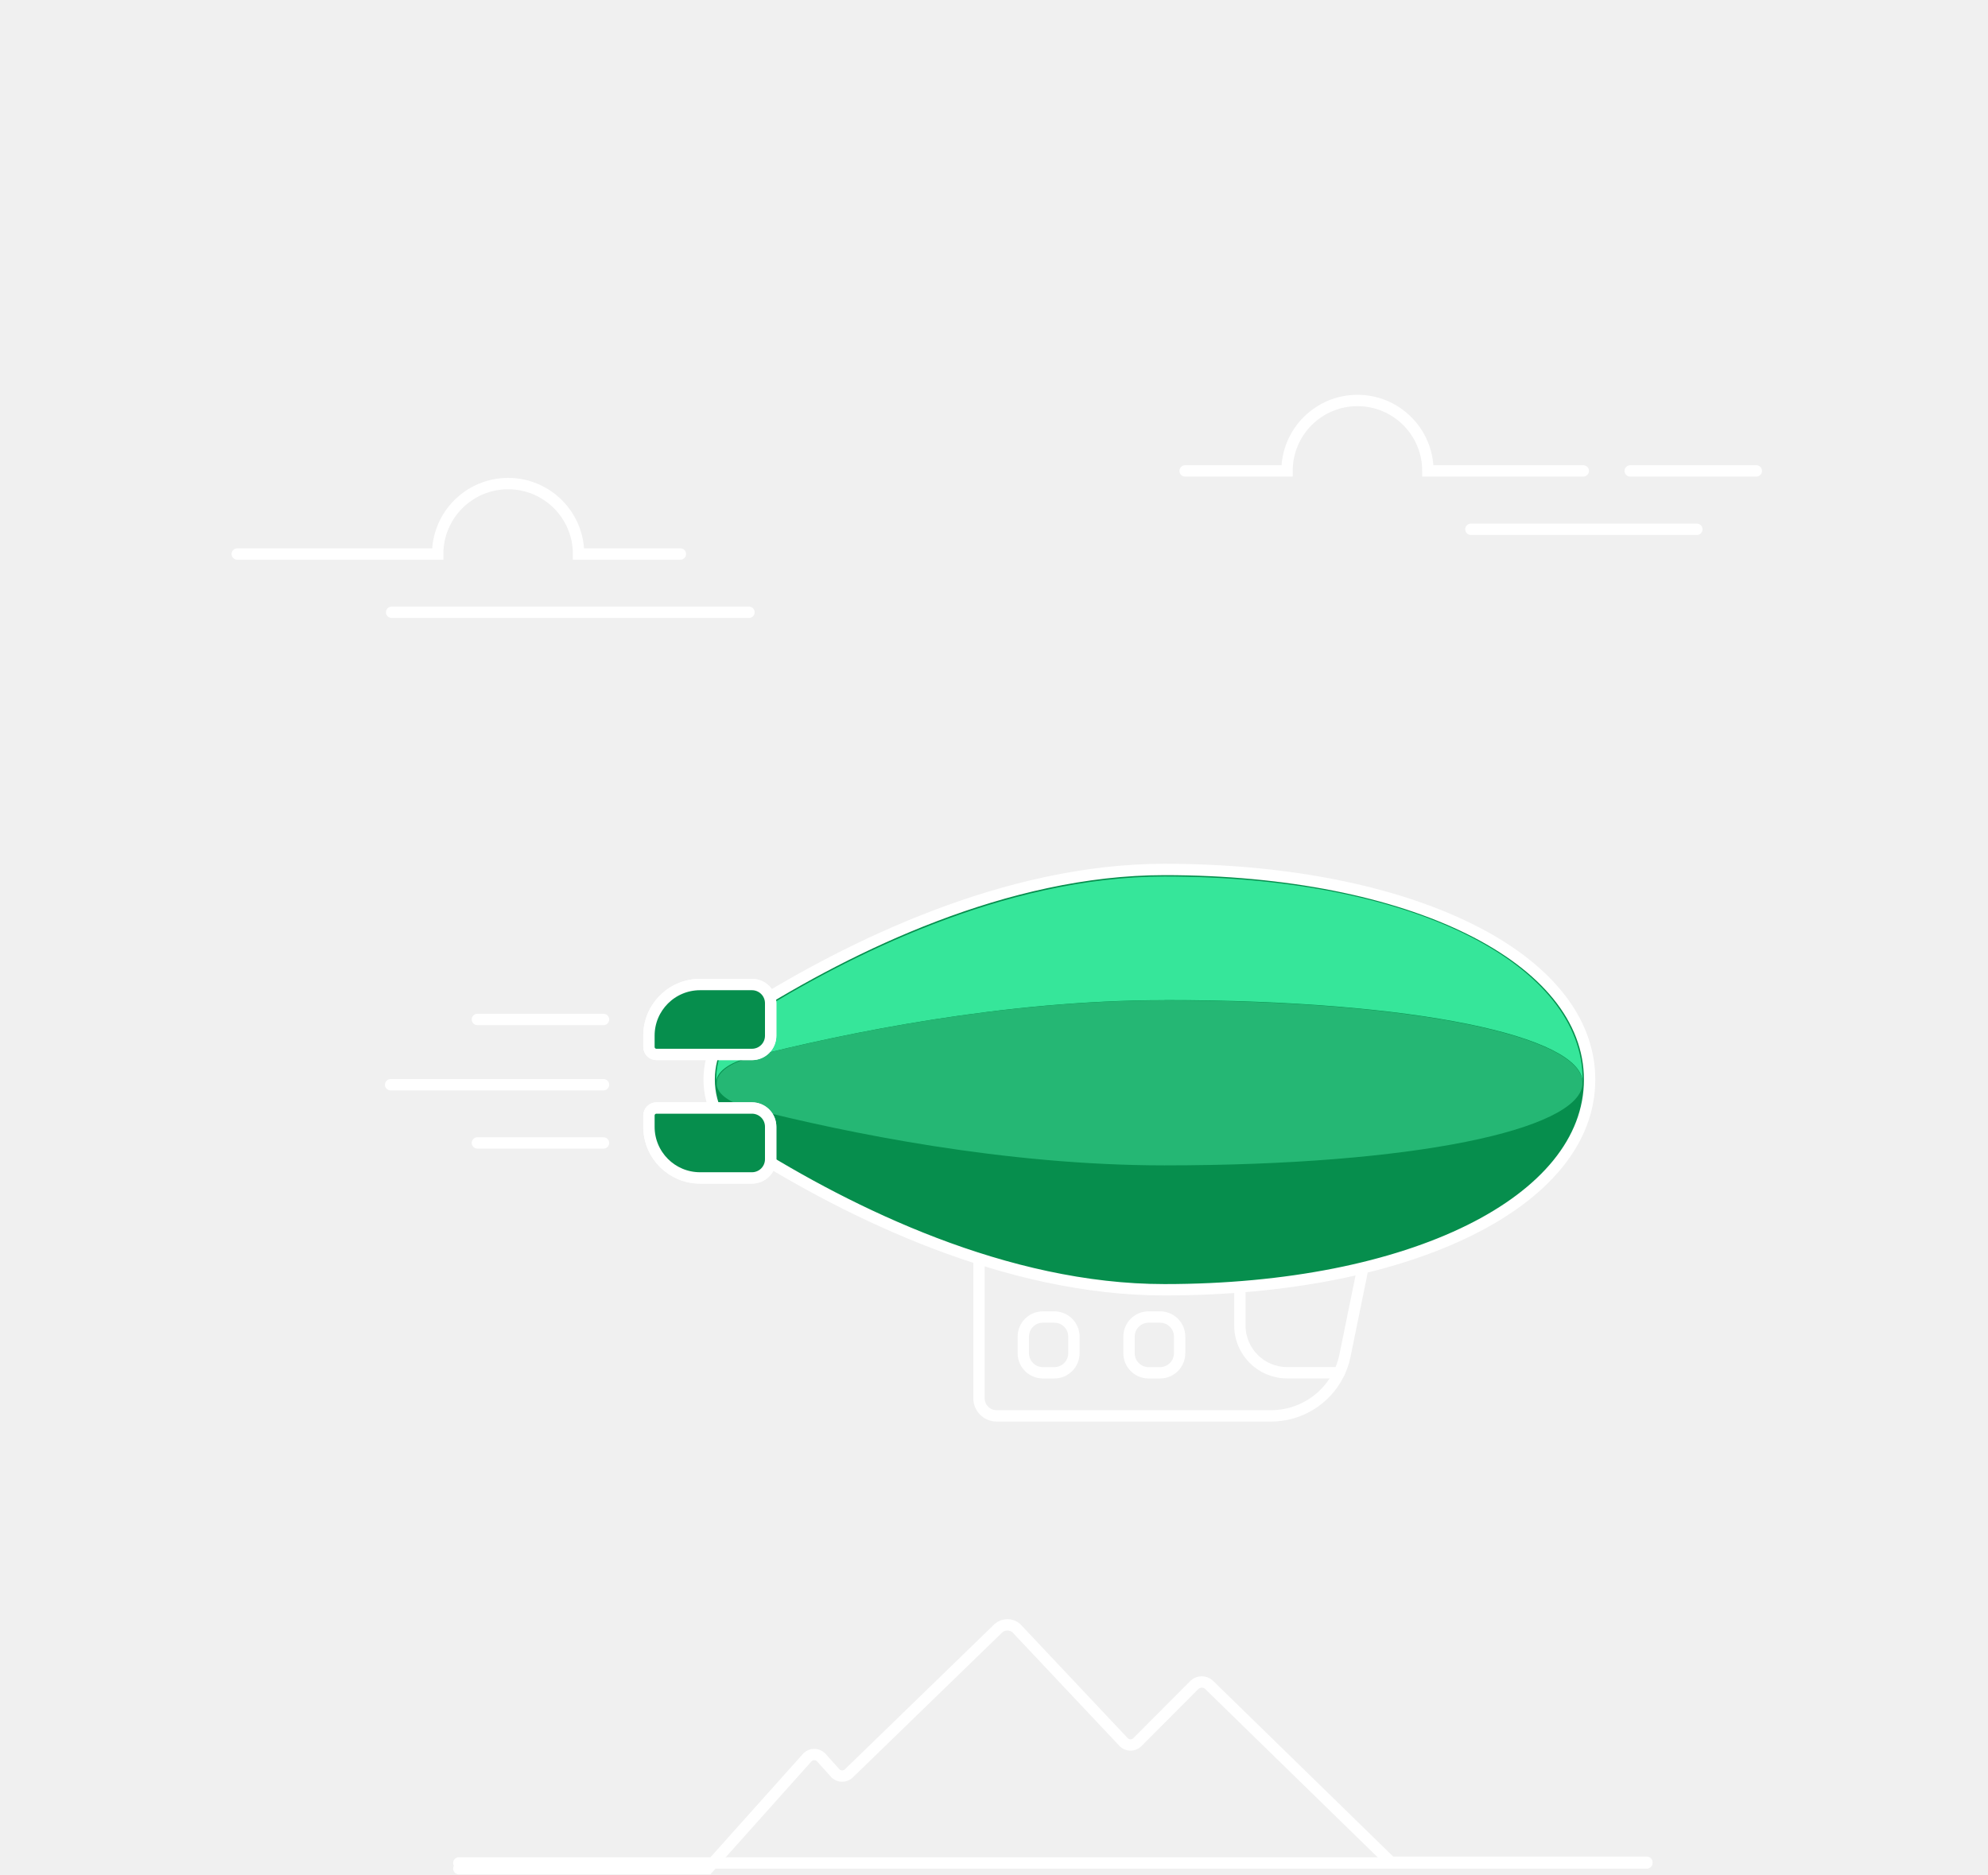
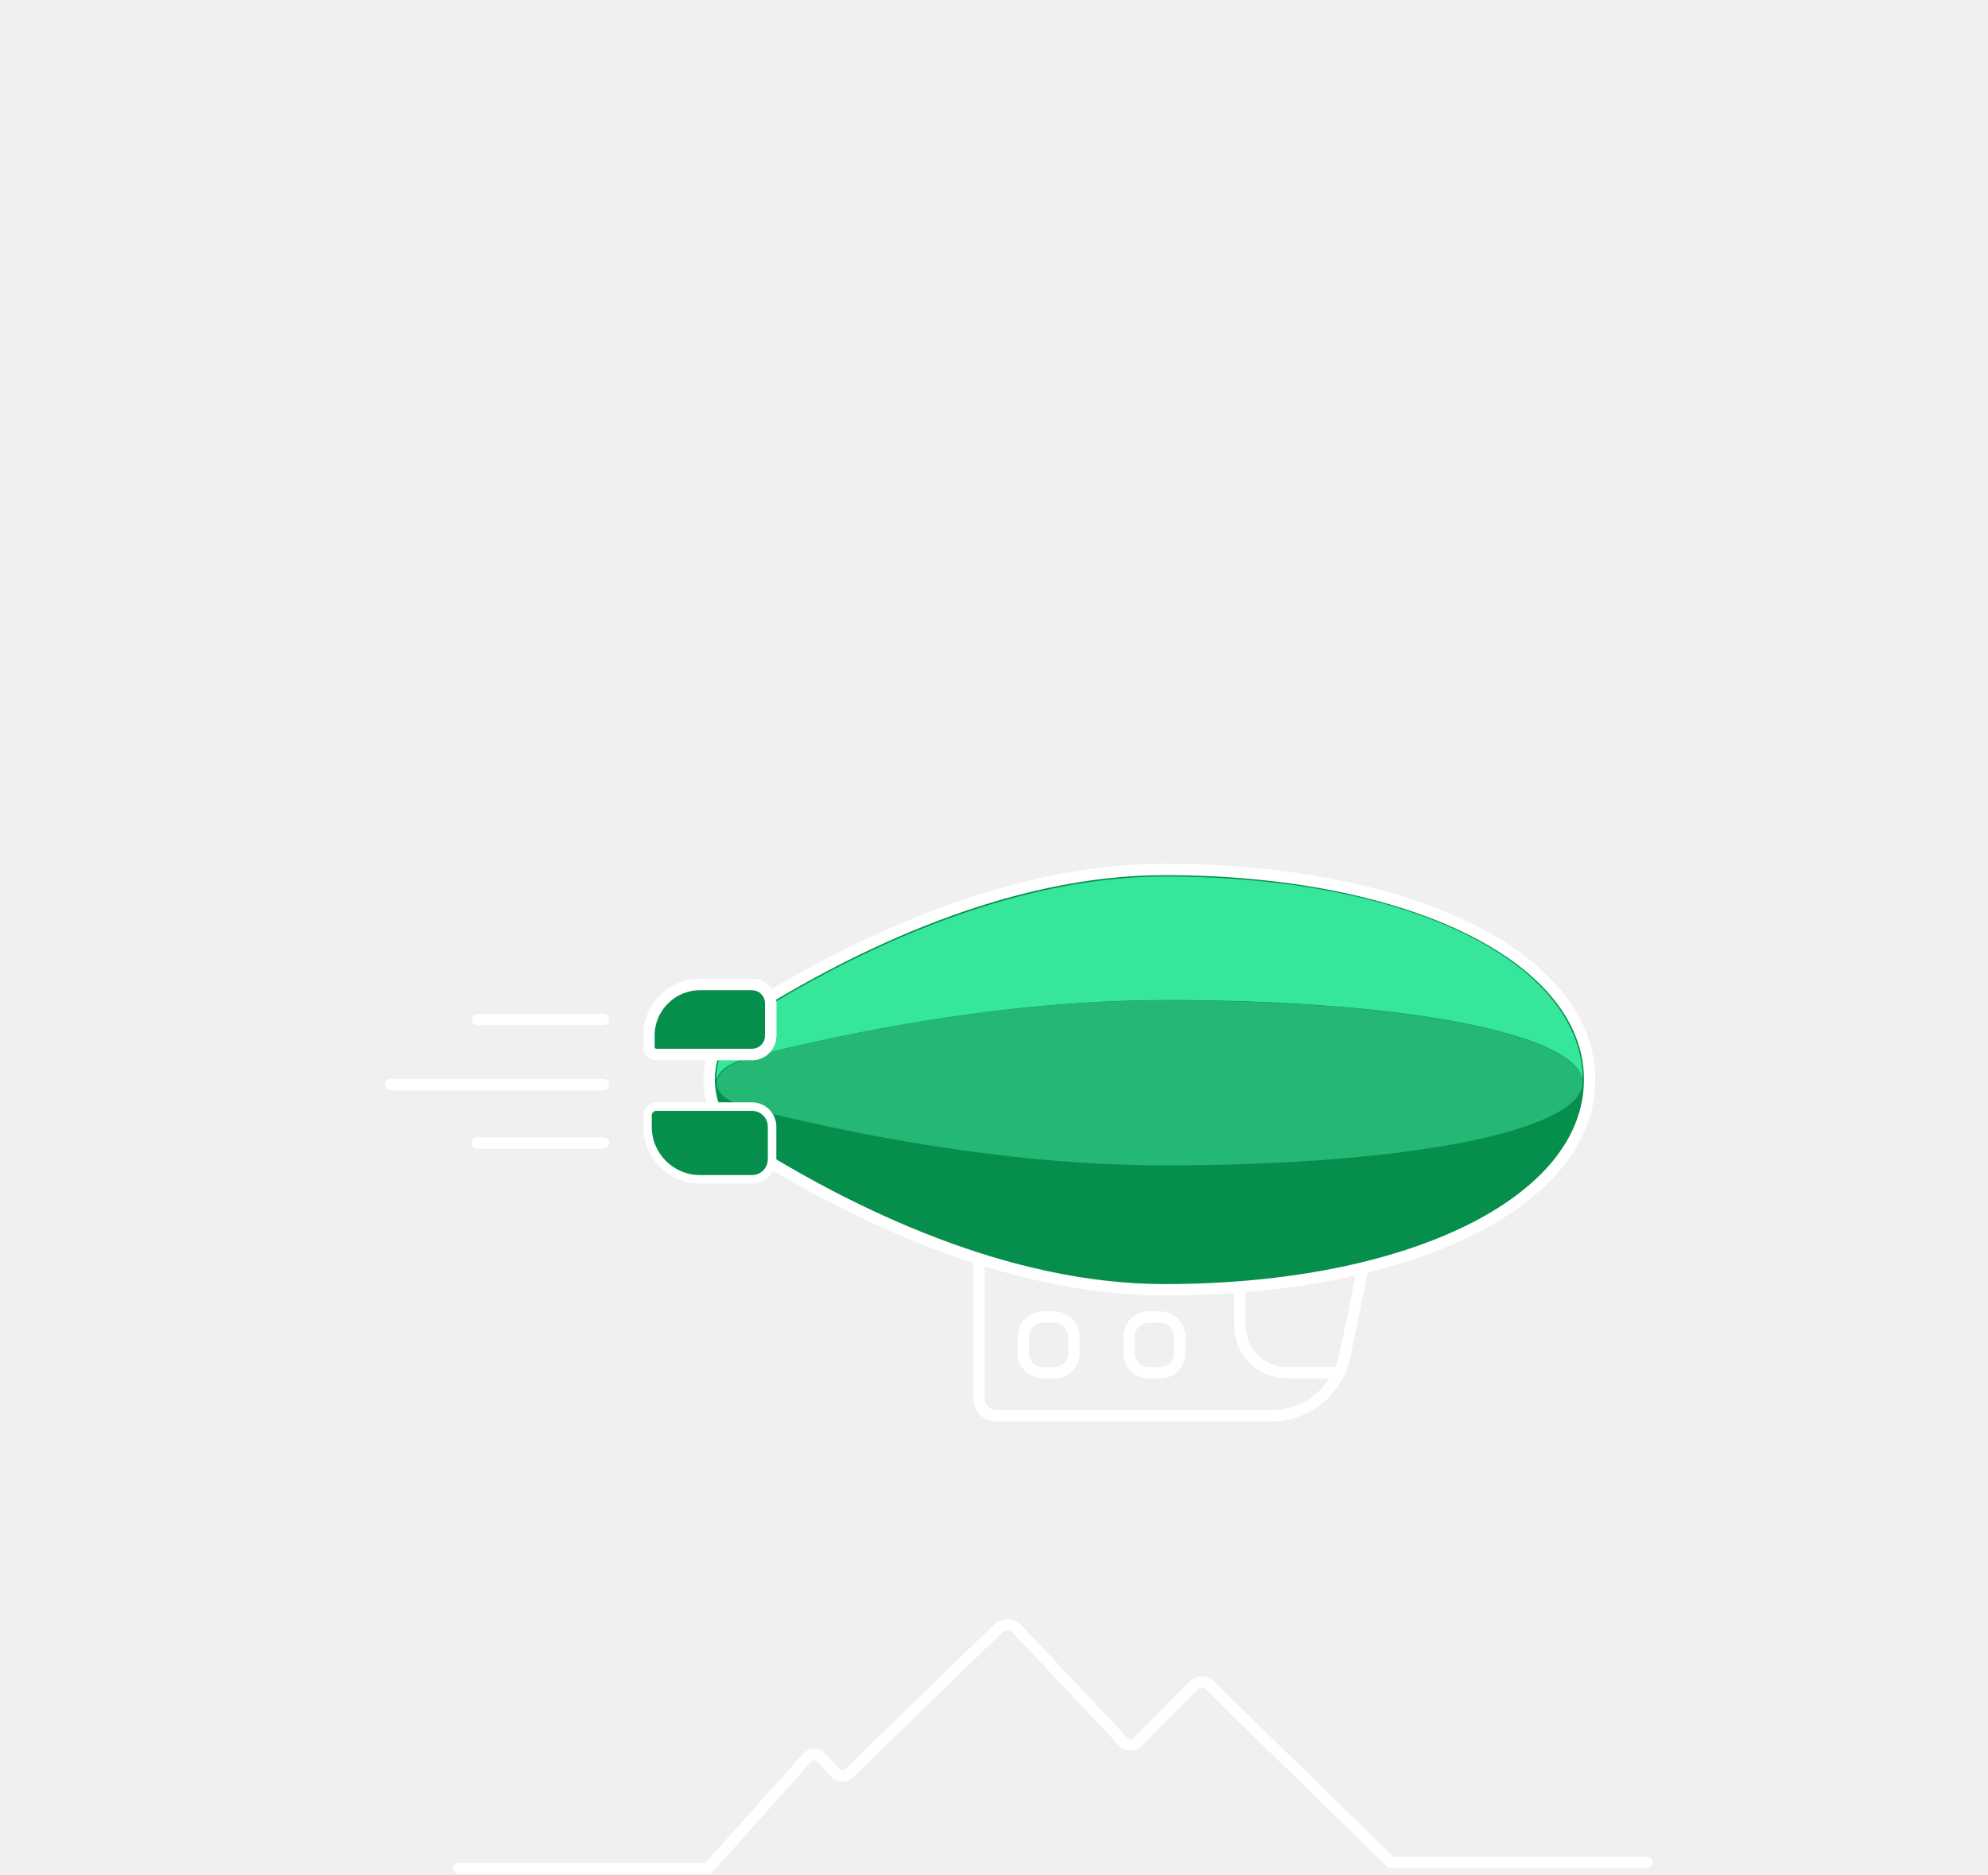
<svg xmlns="http://www.w3.org/2000/svg" viewBox="0 0 350 330">
-   <g>
-     <path d="M175.44,249.28h48.36a13.27,13.27,0,0,0,13-10.65l3.74-18.32H172.36v25.89A3.09,3.09,0,0,0,175.44,249.28Z" fill="none" stroke="#fff" stroke-linecap="round" stroke-linejoin="round" stroke-width="2" />
-     <path d="M235.79,241.69h-9.22a8.31,8.31,0,0,1-8.28-8.31V220.31" fill="none" stroke="#fff" stroke-linecap="round" stroke-miterlimit="10" stroke-width="2" />
-     <path d="M204.25,231.88h-2.05a3.45,3.45,0,0,0-3.43,3.45v2.92a3.45,3.45,0,0,0,3.43,3.45h2.05a3.45,3.45,0,0,0,3.43-3.45v-2.92A3.44,3.44,0,0,0,204.25,231.88Z" fill="none" stroke="#fff" stroke-linecap="round" stroke-linejoin="round" stroke-width="2" />
-     <path d="M185.64,231.88h-2.05a3.45,3.45,0,0,0-3.43,3.45v2.92a3.45,3.45,0,0,0,3.43,3.45h2.05a3.45,3.45,0,0,0,3.43-3.45v-2.92A3.45,3.45,0,0,0,185.64,231.88Z" fill="none" stroke="#fff" stroke-linecap="round" stroke-linejoin="round" stroke-width="2" />
-     <path d="M205,227.08c43.38,0,74.86-15.55,74.86-37s-31.48-37-74.86-37c-27.94,0-55.36,13.53-73.46,24.87a14.3,14.3,0,0,0,0,24.21c18.09,11.33,45.52,24.87,73.46,24.87" fill="#068e4d" />
-     <path d="M205,227.08c43.38,0,74.86-15.55,74.86-37s-31.48-37-74.86-37c-27.94,0-55.36,13.53-73.46,24.87a14.3,14.3,0,0,0,0,24.21C149.63,213.54,177.06,227.08,205,227.08Z" fill="none" stroke="#fff" stroke-width="2" />
-     <path d="M205,176.09c-28.23,0-56.07,5.76-72.81,10-3.95,1-6,2.66-6.08,4.34A12.93,12.93,0,0,1,132.18,179c16.74-10.5,44.58-24.68,72.81-24.68,44.81,0,73.64,16,73.64,35.75,0,0.12,0,.24,0,0.37-0.37-7.95-29.1-14.37-73.63-14.37" fill="#36e69a" />
-     <path d="M132.18,195.12c16.74,4.27,44.58,10,72.81,10,44.14,0,72.75-6.32,73.6-14.18-0.86,19.34-29.45,34.86-73.6,34.86-28.23,0-56.07-14.19-72.81-24.68a12.88,12.88,0,0,1-6-10.18c0.26,1.61,2.26,3.18,6,4.14" fill="#068e4d" />
-     <path d="M132.18,186.12c16.74-4.27,44.58-10,72.81-10,44.53,0,73.26,6.43,73.61,14.38,0,0.17,0,.34,0,0.51-0.85,7.86-29.45,14.17-73.6,14.17-28.23,0-56.07-5.76-72.81-10-3.79-1-5.79-2.53-6-4.13l0-.51c0.13-1.69,2.15-3.36,6.1-4.37" fill="#25b774" />
-     <path d="M123.23,173.34h9.16a3.29,3.29,0,0,1,3.29,3.3v5.71a3.29,3.29,0,0,1-3.29,3.3H115.57a1.32,1.32,0,0,1-1.32-1.32v-2a9,9,0,0,1,9-9" fill="#068e4d" />
-     <path d="M123.23,173.34h9.16a3.29,3.29,0,0,1,3.29,3.3v5.71a3.29,3.29,0,0,1-3.29,3.3H115.57a1.32,1.32,0,0,1-1.32-1.32v-2A9,9,0,0,1,123.23,173.34Z" fill="none" stroke="#fff" stroke-linecap="round" stroke-linejoin="round" stroke-width="2" />
-     <path d="M123.23,207.39h9.16a3.29,3.29,0,0,0,3.29-3.3v-5.71a3.29,3.29,0,0,0-3.29-3.3H115.57a1.32,1.32,0,0,0-1.32,1.32v2a9,9,0,0,0,9,9" fill="#068e4d" />
-     <path d="M123.23,207.39h9.16a3.29,3.29,0,0,0,3.29-3.3v-5.71a3.29,3.29,0,0,0-3.29-3.3H115.57a1.32,1.32,0,0,0-1.32,1.32v2A9,9,0,0,0,123.23,207.39Z" fill="none" stroke="#fff" stroke-linecap="round" stroke-linejoin="round" stroke-width="2" />
-     <path d="M123.23,173.34h9.16a3.29,3.29,0,0,1,3.29,3.3v5.71a3.29,3.29,0,0,1-3.29,3.3H115.57a1.32,1.32,0,0,1-1.32-1.32v-2a9,9,0,0,1,9-9" fill="#068e4d" />
-     <path d="M123.23,173.34h9.16a3.29,3.29,0,0,1,3.29,3.3v5.71a3.29,3.29,0,0,1-3.29,3.3H115.57a1.32,1.32,0,0,1-1.32-1.32v-2A9,9,0,0,1,123.23,173.34Z" fill="none" stroke="#fff" stroke-linecap="round" stroke-linejoin="round" stroke-width="2" />
-     <path d="M123.23,207.39h9.16a3.29,3.29,0,0,0,3.29-3.3v-5.71a3.29,3.29,0,0,0-3.29-3.3H115.57a1.32,1.32,0,0,0-1.32,1.32v2a9,9,0,0,0,9,9" fill="#068e4d" />
-     <path d="M123.23,207.39h9.16a3.29,3.29,0,0,0,3.29-3.3v-5.71a3.29,3.29,0,0,0-3.29-3.3H115.57a1.32,1.32,0,0,0-1.32,1.32v2A9,9,0,0,0,123.23,207.39Z" fill="none" stroke="#fff" stroke-linecap="round" stroke-linejoin="round" stroke-width="2" />
+   <g id="airship">
+     <g id="airship-body" opacity="1">
+       <animate attributeName="opacity" from="1" to="0" dur="0.2s" repeatCount="1" begin="3s" fill="freeze" />
+       <path d="M175.44,249.28h48.36a13.27,13.27,0,0,0,13-10.65l3.74-18.32H172.36v25.89A3.09,3.09,0,0,0,175.44,249.28Z" fill="none" stroke="#fff" stroke-linecap="round" stroke-linejoin="round" stroke-width="2" />
+       <path d="M235.79,241.69h-9.22a8.31,8.31,0,0,1-8.28-8.31V220.31" fill="none" stroke="#fff" stroke-linecap="round" stroke-miterlimit="10" stroke-width="2" />
+       <path d="M185.64,231.88h-2.05a3.45,3.45,0,0,0-3.43,3.45v2.92a3.45,3.45,0,0,0,3.43,3.45h2.05a3.45,3.45,0,0,0,3.43-3.45v-2.92A3.45,3.45,0,0,0,185.64,231.88Z" fill="none" stroke="#fff" stroke-linecap="round" stroke-linejoin="round" stroke-width="2" />
+       <path d="M205,227.08c43.38,0,74.86-15.55,74.86-37s-31.48-37-74.86-37c-27.94,0-55.36,13.53-73.46,24.87a14.3,14.3,0,0,0,0,24.21c18.09,11.33,45.52,24.87,73.46,24.87" fill="#068e4d" />
+       <path d="M205,227.08c43.38,0,74.86-15.55,74.86-37s-31.48-37-74.86-37c-27.94,0-55.36,13.53-73.46,24.87a14.3,14.3,0,0,0,0,24.21C149.63,213.54,177.06,227.08,205,227.08Z" fill="none" stroke="#fff" stroke-width="2" />
+       <path d="M205,176.09c-28.23,0-56.07,5.76-72.81,10-3.95,1-6,2.66-6.08,4.34A12.93,12.93,0,0,1,132.18,179c16.74-10.5,44.58-24.68,72.81-24.68,44.81,0,73.64,16,73.64,35.75,0,0.12,0,.24,0,0.37-0.37-7.95-29.1-14.37-73.63-14.37" fill="#36e69a" />
+       <path d="M132.18,195.12c16.74,4.27,44.58,10,72.81,10,44.14,0,72.75-6.32,73.6-14.18-0.86,19.34-29.45,34.86-73.6,34.86-28.23,0-56.07-14.19-72.81-24.68a12.88,12.88,0,0,1-6-10.18c0.26,1.61,2.26,3.18,6,4.14" fill="#068e4d" />
+       <path d="M132.18,186.12c16.74-4.27,44.58-10,72.81-10,44.53,0,73.26,6.43,73.61,14.38,0,0.17,0,.34,0,0.51-0.85,7.86-29.45,14.17-73.6,14.17-28.23,0-56.07-5.76-72.81-10-3.79-1-5.79-2.53-6-4.13l0-.51c0.13-1.69,2.15-3.36,6.1-4.37" fill="#25b774" />
+       <path d="M123.23,173.34h9.16a3.29,3.29,0,0,1,3.29,3.3v5.71a3.29,3.29,0,0,1-3.29,3.3H115.57a1.32,1.32,0,0,1-1.32-1.32v-2a9,9,0,0,1,9-9" fill="#068e4d" />
+       <path d="M123.23,173.34h9.16a3.29,3.29,0,0,1,3.29,3.3v5.71a3.29,3.29,0,0,1-3.29,3.3H115.57a1.32,1.32,0,0,1-1.32-1.32v-2A9,9,0,0,1,123.23,173.34Z" fill="none" stroke="#fff" stroke-linecap="round" stroke-linejoin="round" stroke-width="2" />
+       <path d="M123.23,207.39h9.16a3.29,3.29,0,0,0,3.29-3.3v-5.71a3.29,3.29,0,0,0-3.29-3.3H115.57a1.32,1.32,0,0,0-1.32,1.32v2a9,9,0,0,0,9,9" fill="#068e4d" />
+       <path d="M123.23,207.39h9.16a3.29,3.29,0,0,0,3.29-3.3v-5.71a3.29,3.29,0,0,0-3.29-3.3H115.57a1.32,1.32,0,0,0-1.32,1.32v2A9,9,0,0,0,123.23,207.39Z" fill="none" stroke="#fff" stroke-linecap="round" stroke-linejoin="round" stroke-width="2" />
+       <path d="M123.23,173.34h9.16a3.29,3.29,0,0,1,3.29,3.3v5.71a3.29,3.29,0,0,1-3.29,3.3H115.57a1.32,1.32,0,0,1-1.32-1.32v-2a9,9,0,0,1,9-9" fill="#068e4d" />
+       <path d="M123.23,173.34h9.16a3.29,3.29,0,0,1,3.29,3.3v5.71a3.29,3.29,0,0,1-3.29,3.3H115.57a1.32,1.32,0,0,1-1.32-1.32v-2A9,9,0,0,1,123.23,173.34Z" fill="none" stroke="#fff" stroke-linecap="round" stroke-linejoin="round" stroke-width="2" />
+       <path d="M123.23,207.39h9.16a3.29,3.29,0,0,0,3.29-3.3v-5.71a3.29,3.29,0,0,0-3.29-3.3H115.57a1.32,1.32,0,0,0-1.32,1.32v2a9,9,0,0,0,9,9" fill="#068e4d" />
+       <path d="M123.23,207.39h9.16a3.29,3.29,0,0,0,3.29-3.3v-5.71a3.29,3.29,0,0,0-3.29-3.3H115.57a1.32,1.32,0,0,0-1.32,1.32v2A9,9,0,0,0,123.23,207.39Z" fill="none" stroke="#fff" stroke-linecap="round" stroke-linejoin="round" stroke-width="" />
+     </g>
+     <path id="window" d="M204.25,231.88h-2.05a3.45,3.45,0,0,0-3.43,3.45v2.92a3.45,3.45,0,0,0,3.43,3.45h2.05a3.45,3.45,0,0,0,3.43-3.45v-2.92A3.44,3.44,0,0,0,204.25,231.88Z" fill="none" stroke="#fff" stroke-linecap="round" stroke-linejoin="round" stroke-width="2">
+       <animate attributeName="d" from="M204.25,231.88h-2.05a3.45,3.45,0,0,0-3.43,3.45v2.92a3.45,3.45,0,0,0,3.43,3.45h2.05a3.45,3.45,0,0,0,3.43-3.45v-2.92A3.44,3.44,0,0,0,204.25,231.88Z" to="M275,225.43H257.87a17.6,17.6,0,0,1-17.52-17.58V170a17.6,17.6,0,0,1,17.52-17.58H275A17.6,17.6,0,0,1,292.51,170v37.83A17.61,17.61,0,0,1,275,225.43Z" dur="0.25s" begin="3s" repeatCount="1" fill="freeze" />
+       <animate attributeName="stroke-width" values="2; 4" keyTimes="0; 1" dur="0.25s" repeatCount="1" fill="freeze" begin="3s" />
+     </path>
+     <g id="window-clouds" transform="translate(290 170) scale(0.6, 0.6)" opacity="0">
+       <animateTransform attributeName="transform" type="scale" from="0.6, 0.6" to="0.6, 0.6" dur="2s" repeatCount="1" begin="3.25s" fill="freeze" />
+       <animateTransform attributeName="transform" type="translateX" from="250" to="1" dur="2s" repeatCount="1" begin="3.25s" fill="freeze" />
+       <animate attributeName="opacity" from="0" to="1" dur="2s" begin="3.25s" repeatCount="1" />
+       <line x1="28.18" y1="38.34" x2="91.09" y2="38.34" fill="none" stroke="#fff" stroke-linecap="round" stroke-miterlimit="10" stroke-width="4" />
+       <path d="M41.77,97.54H77.06a12.4,12.4,0,1,1,24.8,0h17.93" transform="translate(-40.77 -69.46)" fill="none" stroke="#fff" stroke-linecap="round" stroke-miterlimit="10" stroke-width="4" />
+       <line x1="218.19" y1="23.72" x2="257.97" y2="23.72" fill="none" stroke="#fff" stroke-linecap="round" stroke-miterlimit="10" stroke-width="4" />
+       <path d="M278.75,82.91H251.39a12.4,12.4,0,1,0-24.8,0H208.65" transform="translate(-40.77 -69.46)" fill="none" stroke="#fff" stroke-linecap="round" stroke-miterlimit="10" stroke-width="4" />
+       <line x1="246.24" y1="13.45" x2="268.43" y2="13.45" fill="none" stroke="#fff" stroke-linecap="round" stroke-miterlimit="10" stroke-width="4" />
+     </g>
  </g>
-   <line x1="68.95" y1="107.8" x2="131.86" y2="107.8" fill="none" stroke="#fff" stroke-linecap="round" stroke-miterlimit="10" stroke-width="2" />
-   <g>
+   <line id="cloud1" x1="68.95" y1="107.8" x2="131.86" y2="107.8" fill="none" stroke="#fff" stroke-linecap="round" stroke-miterlimit="10" stroke-width="2" opacity="0">
+     <animateTransform attributeName="transform" type="translateX" from="200" to="1" dur="2s" repeatCount="1" />
+     <animate attributeName="opacity" values="0; 1; 1; 0" keyTimes="0; 0.1; 0.9; 1" dur="2s" repeatCount="1" />
+   </line>
+   <g id="cloud2" opacity="0">
+     <animateTransform attributeName="transform" type="translateX" from="250" to="1" dur="2s" repeatCount="1" />
+     <animate attributeName="opacity" values="0; 1; 1; 0" keyTimes="0; 0.1; 0.9; 1" dur="2s" repeatCount="1" />
    <path d="M41.77,97.54H77.06a12.4,12.4,0,1,1,24.8,0h17.93" fill="none" stroke="#fff" stroke-linecap="round" stroke-miterlimit="10" stroke-width="2" />
  </g>
-   <line x1="258.96" y1="93.19" x2="298.74" y2="93.19" fill="none" stroke="#fff" stroke-linecap="round" stroke-miterlimit="10" stroke-width="2" />
-   <g>
+   <line id="cloud3" x1="258.96" y1="93.19" x2="298.74" y2="93.19" fill="none" stroke="#fff" stroke-linecap="round" stroke-miterlimit="10" stroke-width="2" opacity="0">
+     <animateTransform attributeName="transform" type="translateX" from="1" to="-110" dur="1.5s" repeatCount="1" begin="1.5s" />
+     <animate attributeName="opacity" values="0; 1; 1; 0" keyTimes="0; 0.1; 0.9; 1" dur="1.5s" repeatCount="1" begin="1.5s" />
+   </line>
+   <g id="cloud4" opacity="0">
    <path d="M278.75,82.91H251.39a12.4,12.4,0,1,0-24.8,0H208.65" fill="none" stroke="#fff" stroke-linecap="round" stroke-miterlimit="10" stroke-width="2" />
    <line x1="287.01" y1="82.91" x2="309.21" y2="82.91" fill="none" stroke="#fff" stroke-linecap="round" stroke-miterlimit="10" stroke-width="2" />
+     <animateTransform attributeName="transform" type="translateX" from="1" to="-120" dur="1.5s" repeatCount="1" begin="1.5s" />
+     <animate attributeName="opacity" values="0; 1; 1; 0" keyTimes="0; 0.1; 0.9; 1" dur="1.5s" repeatCount="1" begin="1.5s" />
  </g>
-   <line x1="106.25" y1="179.49" x2="84.05" y2="179.49" fill="none" stroke="#fff" stroke-linecap="round" stroke-miterlimit="10" stroke-width="2" />
-   <line x1="106.25" y1="201.23" x2="84.05" y2="201.23" fill="none" stroke="#fff" stroke-linecap="round" stroke-miterlimit="10" stroke-width="2" />
-   <line x1="106.25" y1="190.98" x2="68.77" y2="190.98" fill="none" stroke="#fff" stroke-linecap="round" stroke-miterlimit="10" stroke-width="2" />
-   <g>
-     <path d="M289.94,327.88H244.88L212.8,296.58a1.89,1.89,0,0,0-2.44,0l-10.2,10.23a1.72,1.72,0,0,1-2.25,0l-19-20.17a2.4,2.4,0,0,0-3.1,0l-26.42,25.64a1.71,1.71,0,0,1-2.25,0l-2.63-2.92a1.71,1.71,0,0,0-2.31,0L124.63,329H80.78" fill="none" stroke="#fff" stroke-linecap="round" stroke-miterlimit="10" stroke-width="2" />
-     <path d="M289.94,328H200.15c-0.86,0-1.56,0-2.25,0h-19c-1.5,0-2.23,0-3.1,0h-32.3c-1.09,0-1.66,0-2.31,0H80.78" fill="none" stroke="#fff" stroke-linecap="round" stroke-miterlimit="10" stroke-width="2" />
+   <g id="engine-lines" opacity="1">
+     <animate attributeName="opacity" from="1" to="0" dur="0.2s" repeatCount="1" begin="3s" fill="freeze" />
+     <line x1="106.25" y1="179.49" x2="84.05" y2="179.49" fill="none" stroke="#fff" stroke-linecap="round" stroke-miterlimit="10" stroke-width="2">
+       <animate attributeName="x2" from="84.05" to="74" dur="0.25s" repeatCount="indefinite" />
+     </line>
+     <line x1="106.25" y1="201.23" x2="84.05" y2="201.23" fill="none" stroke="#fff" stroke-linecap="round" stroke-miterlimit="10" stroke-width="2">
+       <animate attributeName="x2" from="84.05" to="74" dur="0.3s" repeatCount="indefinite" begin="0.075s" />
+     </line>
+     <line x1="106.25" y1="190.98" x2="68.77" y2="190.98" fill="none" stroke="#fff" stroke-linecap="round" stroke-miterlimit="10" stroke-width="2">
+       <animate attributeName="x2" from="68.77" to="56" dur="0.275s" repeatCount="indefinite" begin="0.05s" />
+     </line>
+   </g>
+   <g id="mountain">
+     <path d="M289.94,327.88H244.88L212.8,296.58a1.89,1.89,0,0,0-2.44,0l-10.2,10.23a1.72,1.72,0,0,1-2.25,0l-19-20.17a2.4,2.4,0,0,0-3.1,0l-26.42,25.64a1.71,1.71,0,0,1-2.25,0l-2.63-2.92a1.71,1.71,0,0,0-2.31,0L124.63,329H80.78" fill="none" stroke="#fff" stroke-linecap="round" stroke-miterlimit="10" stroke-width="2">
+       <animate attributeName="d" from="M289.94,327.88H244.88L212.8,296.58a1.89,1.89,0,0,0-2.44,0l-10.2,10.23a1.72,1.72,0,0,1-2.25,0l-19-20.17a2.4,2.4,0,0,0-3.1,0l-26.42,25.64a1.71,1.71,0,0,1-2.25,0l-2.63-2.92a1.71,1.71,0,0,0-2.31,0L124.63,329H80.78" to="M289.94,328H200.15c-0.86,0-1.56,0-2.25,0h-19c-1.5,0-2.23,0-3.1,0h-32.3c-1.09,0-1.66,0-2.31,0H80.78" dur="1s" repeatCount="1" fill="freeze" begin="2.8s" />
+       <animate attributeName="stroke-width" values="2; 4" keyTimes="0; 1" dur="0.5s" repeatCount="1" fill="freeze" begin="2.8s" />
+     </path>
+   </g>
+   <g id="skis" opacity="0">
+     <animateTransform attributeName="transform" type="translateX" from="-150" to="-0" dur="0.2s" repeatCount="1" begin="3.1s" fill="freeze" />
+     <animate attributeName="opacity" from="0" to="1" dur="0.2s" repeatCount="1" begin="3.1s" fill="freeze" />
+     <path d="M91.14,327.79a2.2,2.2,0,0,1-2-2.36l13.66-193.17c1.1-15.49-4.8-21.92-8.75-24.47a1.35,1.35,0,0,1,.53-2.45C103,104,122.18,104,120,134.19L106.43,326.67a2.2,2.2,0,0,1-2.35,2Z" fill="#fff" />
+     <path d="M124.5,328.17a2.2,2.2,0,0,1-2.17-2.23l2.24-193.63c0.19-15.53-6.07-21.61-10.16-23.91a1.35,1.35,0,0,1,.39-2.47c8.36-1.9,27.49-3,27.15,27.28l-2.25,192.93a2.2,2.2,0,0,1-2.22,2.18Z" fill="#fff" />
+   </g>
+   <g id="chair" opacity="0">
+     <animateTransform attributeName="transform" type="translateX" from="-150" to="-0" dur="0.25s" repeatCount="1" begin="3s" fill="freeze" />
+     <animate attributeName="opacity" from="0" to="1" dur="0.25s" repeatCount="1" begin="3s" fill="freeze" />
+     <path d="M257.5,259.82H196.76V245.63h55.09a9.92,9.92,0,0,1,9.9,9.93,4.26,4.26,0,0,1-4.25,4.25" fill="#a67ee5" />
+     <path d="M257.5,259.82H196.76V245.63h55.09a9.92,9.92,0,0,1,9.9,9.93A4.26,4.26,0,0,1,257.5,259.82Z" fill="none" stroke="#fff" stroke-miterlimit="10" stroke-width="2" />
+     <polygon points="185.47 328.31 171.5 328.31 165.19 286.72 179.16 286.72 185.47 328.31" fill="#a67ee5" />
+     <polygon points="185.47 328.31 171.5 328.31 165.19 286.72 179.16 286.72 185.47 328.31" fill="none" stroke="#fff" stroke-miterlimit="10" stroke-width="2" />
+     <polygon points="235.03 328.31 221.06 328.31 214.76 286.72 228.72 286.72 235.03 328.31" fill="#a67ee5" />
+     <polygon points="235.03 328.31 221.06 328.31 214.76 286.72 228.72 286.72 235.03 328.31" fill="none" stroke="#fff" stroke-miterlimit="10" stroke-width="2" />
+     <path d="M281.33,272.45H225.44a5.59,5.59,0,0,1-5.53-4.77l-10.86-72.24a17.71,17.71,0,0,0-12.49-31.31H141.48L141.16,267l15.77,23.35,47.19,8.39a12.3,12.3,0,0,0,4.22.75h73a13.53,13.53,0,0,0,0-27.06" fill="#a67ee5" />
+     <path d="M281.33,272.45H225.44a5.59,5.59,0,0,1-5.53-4.77l-10.86-72.24a17.71,17.71,0,0,0-12.49-31.31H141.48L141.16,267l15.77,23.35,47.19,8.39a12.3,12.3,0,0,0,4.22.75h73A13.53,13.53,0,0,0,281.33,272.45Z" fill="none" stroke="#fff" stroke-miterlimit="10" stroke-width="2" />
+     <path d="M162.42,267.69l-10.86-72.24a17.71,17.71,0,1,0-29-13.61,18,18,0,0,0,.79,5.25L138.65,289a12.36,12.36,0,0,0,12.21,10.54h73a13.53,13.53,0,0,0,0-27.05H167.95a5.62,5.62,0,0,1-5.53-4.78" fill="#a67ee5" />
+     <path d="M162.42,267.69l-10.86-72.24a17.71,17.71,0,1,0-29-13.61,18,18,0,0,0,.79,5.25L138.65,289a12.36,12.36,0,0,0,12.21,10.54h73a13.53,13.53,0,0,0,0-27.05H167.95A5.62,5.62,0,0,1,162.42,267.69Z" fill="none" stroke="#fff" stroke-miterlimit="10" stroke-width="2" />
+     <path d="M206.26,259.82h-72l-2.13-14.19H200.6a9.92,9.92,0,0,1,9.9,9.93,4.26,4.26,0,0,1-4.25,4.25" fill="#a67ee5" />
+     <path d="M206.26,259.82h-72l-2.13-14.19H200.6a9.92,9.92,0,0,1,9.9,9.93A4.26,4.26,0,0,1,206.26,259.82Z" fill="none" stroke="#fff" stroke-miterlimit="10" stroke-width="2" />
+     <line x1="151.57" y1="195.44" x2="209.05" y2="195.44" fill="none" stroke="#fff" stroke-linecap="round" stroke-miterlimit="10" stroke-width="2" />
+   </g>
+   <g id="plant" opacity="0" transform-origin="bottom">
+     <animateTransform attributeName="transform" type="translateX" from="-150" to="-0" dur="0.25s" repeatCount="1" begin="3s" fill="freeze" />
+     <animateTransform attributeName="transform" type="rotate" values="0; -8; -2; -6; -5" keyTimes="0; 0.4; 0.6; 0.8; 1" dur="1.5s" repeatCount="1" begin="3.25s" fill="freeze" />
+     <animate attributeName="opacity" from="0" to="1" dur="0.25s" repeatCount="1" begin="3s" fill="freeze" />
+     <path d="M79.18,194A131,131,0,0,1,94.77,220.9a255,255,0,0,1-20.08-23.55,259,259,0,0,1-17.07-25.88A131.72,131.72,0,0,1,79.18,194" fill="#36e69a" />
+     <path d="M80.94,214.39a127.19,127.19,0,0,1,22.8,20.49A242.09,242.09,0,0,1,77.9,219.17a235.86,235.86,0,0,1-23.42-18.7,119.82,119.82,0,0,1,26.46,13.92" fill="#36e69a" />
+     <path d="M93.66,205.48a258.38,258.38,0,0,0,10.08,29.39,125.63,125.63,0,0,0-4.5-30.52,135.9,135.9,0,0,0-12.06-29.44,260.33,260.33,0,0,0,6.47,30.57" fill="#36e69a" />
+     <path d="M107.32,213.52a250.14,250.14,0,0,0,2.06,30.67,119.93,119.93,0,0,0,3.76-30.05,131.24,131.24,0,0,0-4-31.36,238.1,238.1,0,0,0-1.87,30.74" fill="#25b774" />
+     <path d="M83.08,229.56a121.93,121.93,0,0,1,26.29,14.64A225.91,225.91,0,0,1,81.21,235a228.11,228.11,0,0,1-26.37-12.69,113.61,113.61,0,0,1,28.25,7.29" fill="#25b774" />
+     <path d="M88.06,243.83A118.11,118.11,0,0,1,115.62,255a211,211,0,0,1-28.78-5.6,220.87,220.87,0,0,1-27.42-9.33,114,114,0,0,1,28.65,3.73" fill="#25b774" />
+     <path d="M118.71,224.79a238,238,0,0,0-3.1,30.25,117.11,117.11,0,0,0,8.82-28.54,127.44,127.44,0,0,0,1.42-31.19,213.92,213.92,0,0,0-7.15,29.48" fill="#25b774" />
+     <path d="M98.86,262a118.24,118.24,0,0,1,27.07,12.34,212.3,212.3,0,0,1-28.53-6.79,220.78,220.78,0,0,1-27-10.45A114.06,114.06,0,0,1,98.86,262" fill="#068e4d" />
+     <path d="M130.27,244.29a236.56,236.56,0,0,0-4.34,30.1,116.94,116.94,0,0,0,10-28.16,127.42,127.42,0,0,0,2.71-31.1,214.43,214.43,0,0,0-8.36,29.16" fill="#068e4d" />
+     <path d="M108.9,280.69a118.21,118.21,0,0,1,26.54,13.47,213.62,213.62,0,0,1-28.23-8,221.65,221.65,0,0,1-26.55-11.57,113.82,113.82,0,0,1,28.24,6.08" fill="#068e4d" />
+     <path d="M141,264.26a236.09,236.09,0,0,0-5.58,29.9,117.46,117.46,0,0,0,11.15-27.73,127.2,127.2,0,0,0,4-31A214.24,214.24,0,0,0,141,264.26" fill="#068e4d" />
+     <path d="M92.62,217.67A529.26,529.26,0,0,1,149.48,328" fill="none" stroke="#36e69a" stroke-linecap="round" stroke-linejoin="round" stroke-width="2" />
  </g>
</svg>
